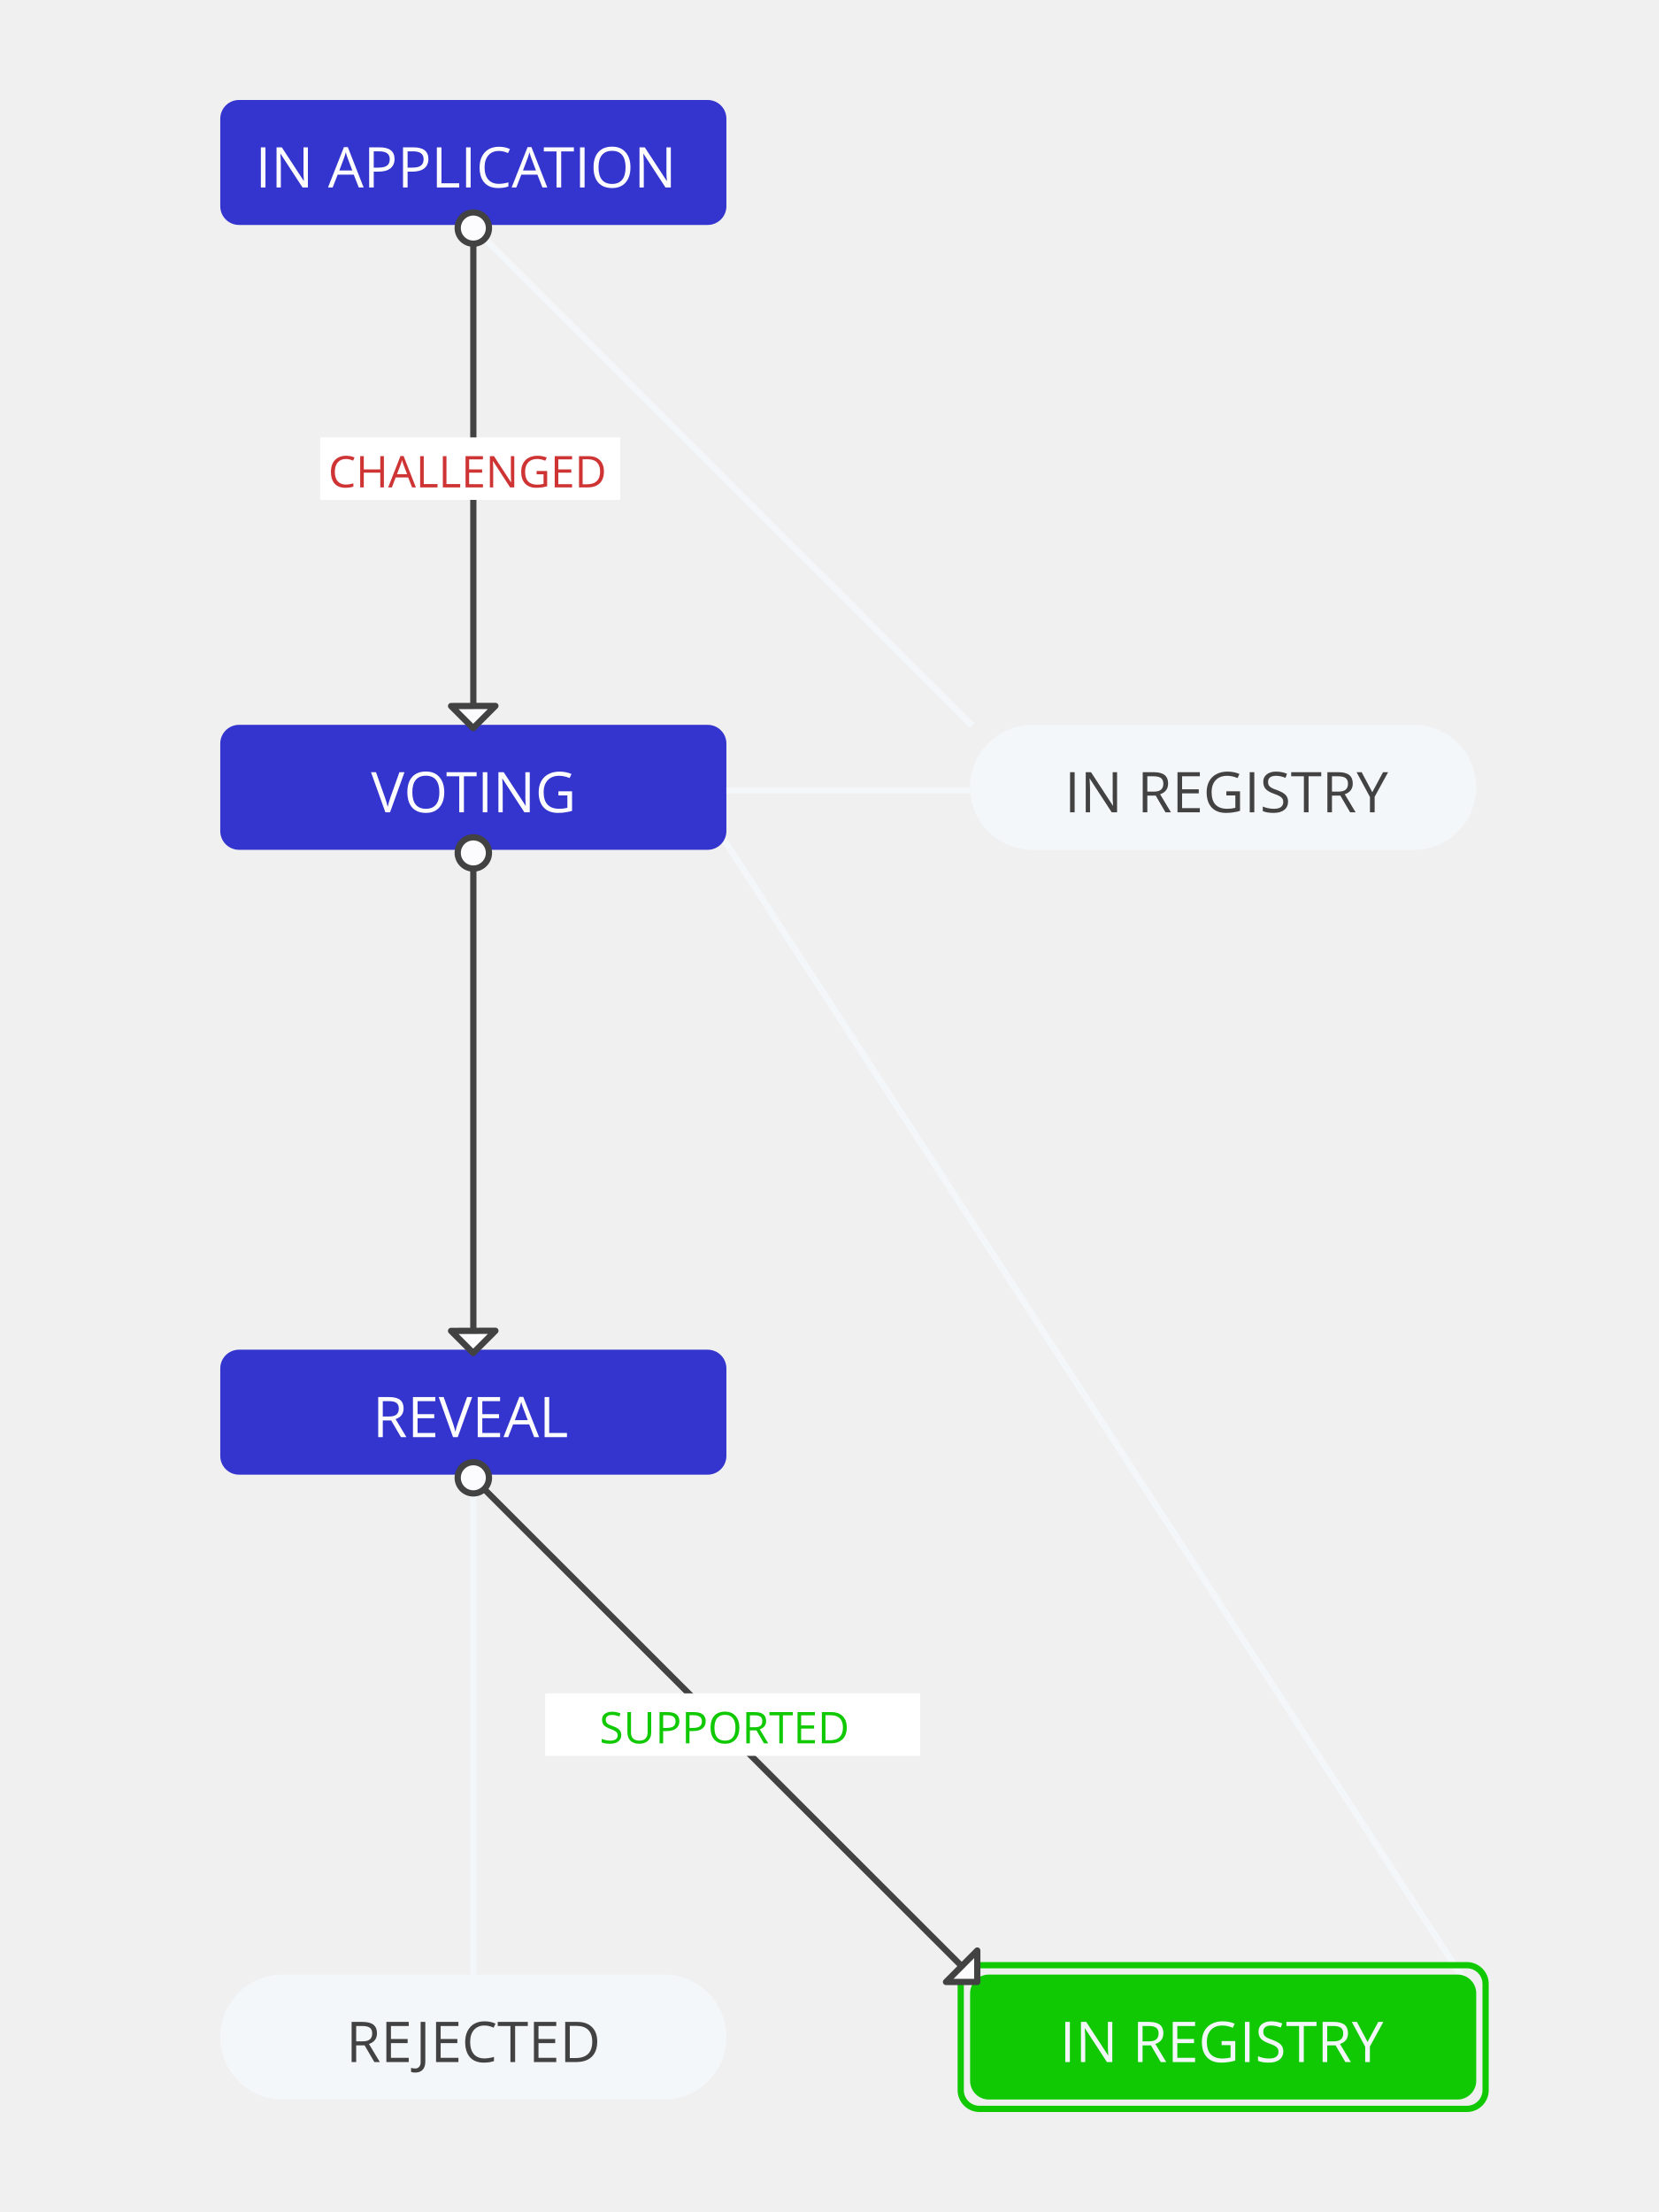
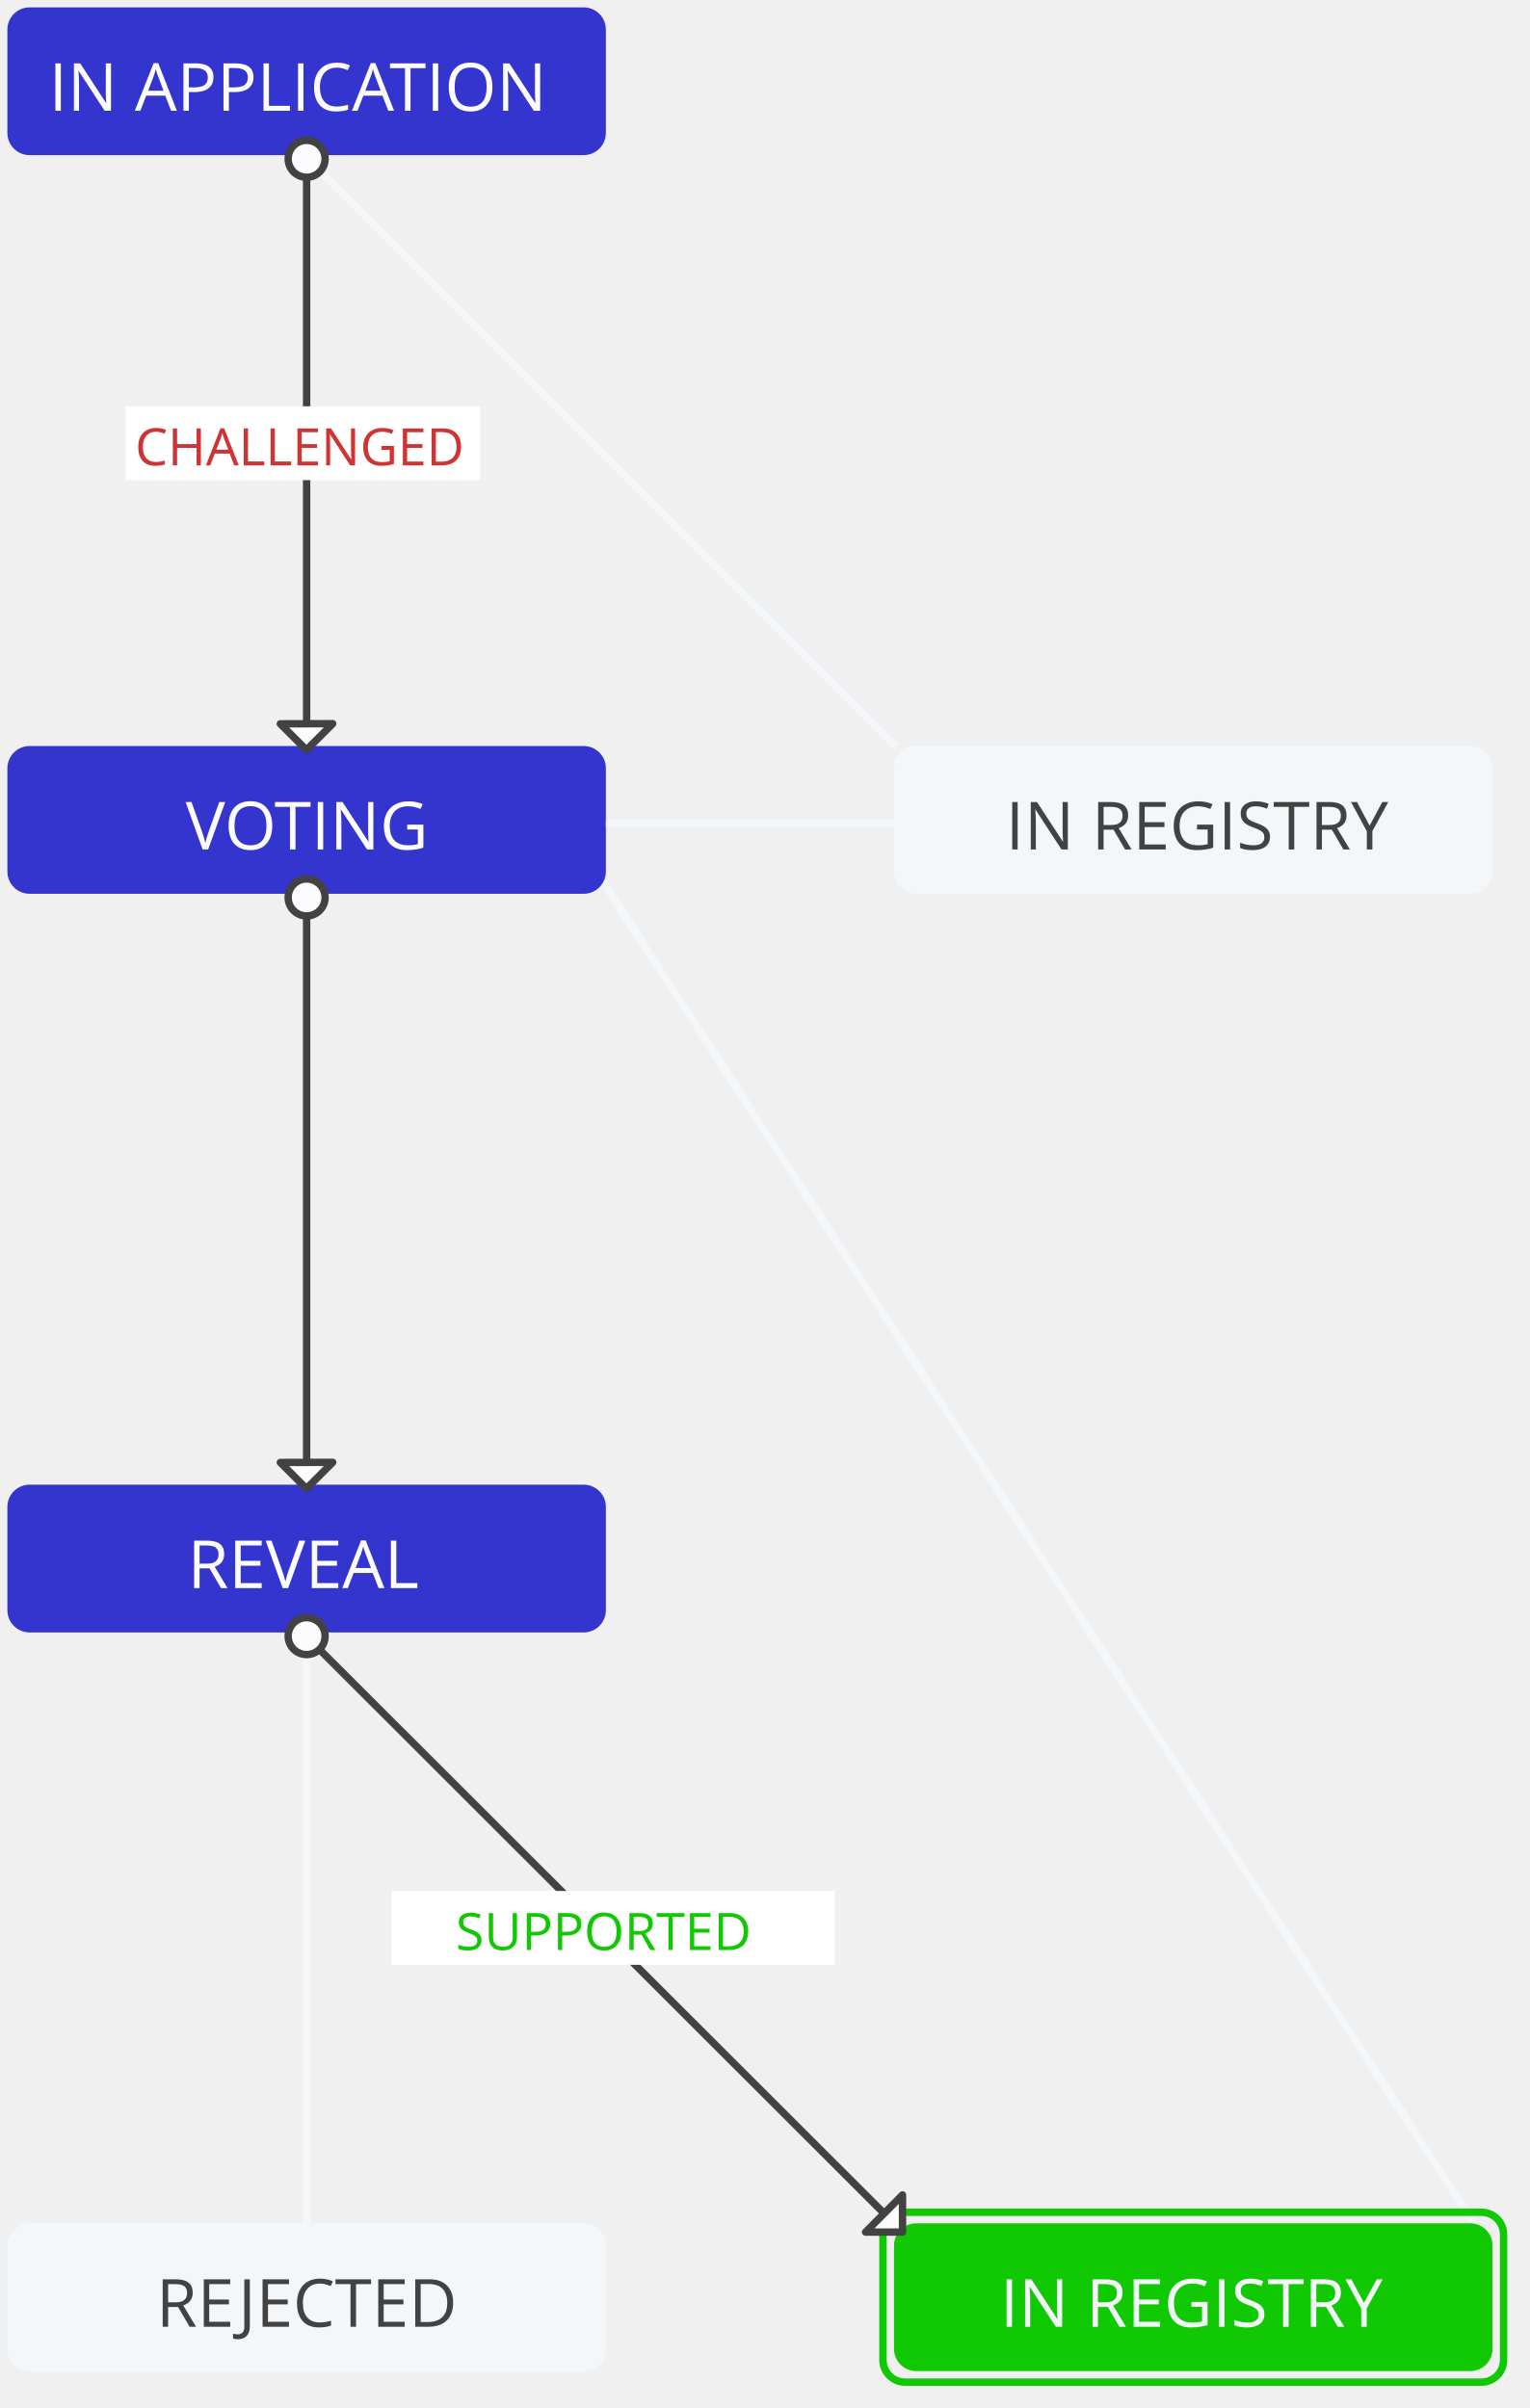
- <svg xmlns="http://www.w3.org/2000/svg" width="300px" height="400px" viewBox="0 0 231 354" version="1.1">
+ <svg xmlns="http://www.w3.org/2000/svg" width="207px" height="326px" viewBox="0 0 207 326" version="1.1">
  <defs />
-   <g id="Stage-Maps" stroke="none" stroke-width="1" fill="none" fill-rule="evenodd">
-     <g id="map_in_registry_challenge_id">
-       <path d="M152.023,115.936 L163.46,335.06" id="Line" stroke="#F4F7FA" stroke-linecap="square" transform="translate(157.7414, 225.4982) rotate(-210) translate(-157.7414, -225.4982) " />
-       <path d="M58.5,35.5 L58.5,115.5" id="Line" stroke="#F4F7FA" stroke-linecap="square" />
-       <path d="M58.476,36.33 L138.319,116.103 L58.476,36.33 Z" id="Line" stroke="#F4F7FA" stroke-linecap="square" />
-       <path d="M58.5,235.5 L58.5,315.5" id="Line" stroke="#F4F7FA" stroke-linecap="square" />
-       <rect id="Rectangle-11" fill="#3434CE" x="18" y="16" width="81" height="20" rx="3" />
-       <text id="IN-APPLICATION" font-family="Open Sans, sans-serif" font-size="9" font-weight="500" fill="#FCFCFF">
-         <tspan x="23.61" y="30">IN APPLICATION</tspan>
+   <g id="map_in_registry_challenge_id" stroke="none" stroke-width="1" fill="none" fill-rule="evenodd">
+     <g id="Group-5" transform="translate(1, 1)">
+       <path d="M134.023,99.936 L145.46,319.06" id="Line" stroke="#F4F7FA" stroke-linecap="square" transform="translate(139.7414, 209.4982) rotate(-210) translate(-139.7414, -209.4982) " />
+       <path d="M40.5,19.5 L40.5,99.5" id="Line" stroke="#F4F7FA" stroke-linecap="square" />
+       <path d="M40.476,20.33 L120.319,100.103 L40.476,20.33 Z" id="Line" stroke="#F4F7FA" stroke-linecap="square" />
+       <path d="M40.5,219.5 L40.5,299.5" id="Line" stroke="#F4F7FA" stroke-linecap="square" />
+       <rect id="Rectangle-11" fill="#3434CE" x="0" y="0" width="81" height="20" rx="3" />
+       <text id="IN-APPLICATION" font-family="OpenSans-SemiBold, Open Sans" font-size="9" font-weight="500" fill="#FCFCFF">
+         <tspan x="5.61" y="14">IN APPLICATION</tspan>
      </text>
-       <rect id="Rectangle-11-Copy" fill="#3434CE" x="18" y="116" width="81" height="20" rx="3" />
-       <text id="VOTING" font-family="Open Sans, sans-serif" font-size="9" font-weight="500" fill="#FCFCFF">
-         <tspan x="42.125" y="130">VOTING</tspan>
+       <rect id="Rectangle-11-Copy" fill="#3434CE" x="0" y="100" width="81" height="20" rx="3" />
+       <text id="VOTING" font-family="OpenSans-SemiBold, Open Sans" font-size="9" font-weight="500" fill="#FCFCFF">
+         <tspan x="24.125" y="114">VOTING</tspan>
      </text>
-       <rect id="Rectangle-11-Copy-2" fill="#3434CE" x="18" y="216" width="81" height="20" rx="3" />
-       <text id="REVEAL" font-family="Open Sans, sans-serif" font-size="9" font-weight="500" fill="#FCFCFF">
-         <tspan x="42.387" y="230">REVEAL</tspan>
+       <rect id="Rectangle-11-Copy-2" fill="#3434CE" x="0" y="200" width="81" height="20" rx="3" />
+       <text id="REVEAL" font-family="OpenSans-SemiBold, Open Sans" font-size="9" font-weight="500" fill="#FCFCFF">
+         <tspan x="24.387" y="214">REVEAL</tspan>
      </text>
-       <rect id="Rectangle-11-Copy-3" fill="#F4F7FA" x="18" y="316" width="81" height="20" rx="10" />
-       <text id="REJECTED" font-family="Open Sans, sans-serif" font-size="9" font-weight="normal" fill="#424242">
-         <tspan x="38.129" y="330">REJECTED</tspan>
+       <rect id="Rectangle-11-Copy-3" fill="#F4F7FA" x="0" y="300" width="81" height="20" rx="3" />
+       <text id="REJECTED" font-family="OpenSans-Regular, Open Sans" font-size="9" font-weight="normal" fill="#424242">
+         <tspan x="20.129" y="314">REJECTED</tspan>
      </text>
-       <rect id="Rectangle-11-Copy-5" fill="#10C903" x="138" y="316" width="81" height="20" rx="3" />
-       <rect id="Rectangle-11-Copy-6" stroke="#10C903" x="136.5" y="314.5" width="84" height="23" rx="3" />
-       <g id="Group-3" transform="translate(55, 233)" stroke="#424242">
+       <rect id="Rectangle-11-Copy-5" fill="#10C903" x="120" y="300" width="81" height="20" rx="3" />
+       <rect id="Rectangle-11-Copy-6" stroke="#10C903" x="118.5" y="298.5" width="84" height="23" rx="3" />
+       <g id="Group-3" transform="translate(37, 217)" stroke="#424242">
        <g id="Group" transform="translate(43.84062, 43.84062) rotate(-45) translate(-43.84062, -43.84062) translate(39.34062, -13.65938)">
          <path d="M4.45,0.635 L4.5,113.5" id="Line" stroke-linecap="square" />
          <polygon id="Path-4" fill="#FCFCFF" stroke-linecap="round" stroke-linejoin="round" points="8.032 110.973 4.475 114.531 0.937 110.993" />
        </g>
        <circle id="Oval-2" fill="#FCFCFF" cx="3.5" cy="3.5" r="2.5" />
      </g>
-       <text id="IN-REGISTRY" font-family="Open Sans, sans-serif" font-size="9" font-weight="500" fill="#F4F7FA">
-         <tspan x="152.345" y="330">IN REGISTRY</tspan>
+       <text id="IN-REGISTRY" font-family="OpenSans-SemiBold, Open Sans" font-size="9" font-weight="500" fill="#F4F7FA">
+         <tspan x="134.345" y="314">IN REGISTRY</tspan>
      </text>
-       <rect id="Rectangle-11-Copy-4" fill="#F4F7FA" x="138" y="116" width="81" height="20" rx="10" />
-       <text id="IN-REGISTRY" font-family="Open Sans, sans-serif" font-size="9" font-weight="normal" fill="#424242">
-         <tspan x="153.107" y="130">IN REGISTRY</tspan>
+       <rect id="Rectangle-11-Copy-4" fill="#F4F7FA" x="120" y="100" width="81" height="20" rx="3" />
+       <text id="IN-REGISTRY" font-family="OpenSans-Regular, Open Sans" font-size="9" font-weight="normal" fill="#424242">
+         <tspan x="135.107" y="114">IN REGISTRY</tspan>
      </text>
-       <path d="M118.5,108.487 L118.5,146.5" id="Line" stroke="#F4F7FA" stroke-linecap="square" transform="translate(119, 127) rotate(-270) translate(-119, -127) " />
-       <g id="Group-4-Copy" transform="translate(70, 271)">
+       <path d="M100.5,92.487 L100.5,130.5" id="Line" stroke="#F4F7FA" stroke-linecap="square" transform="translate(101, 111) rotate(-270) translate(-101, -111) " />
+       <g id="Group-4-Copy" transform="translate(52, 255)">
        <rect id="Rectangle-12" fill="#FFFFFF" x="0" y="0" width="60" height="10" />
-         <text id="SUPPORTED" font-family="Open Sans, sans-serif" font-size="7" font-weight="500" fill="#10C903">
+         <text id="SUPPORTED" font-family="OpenSans-SemiBold, Open Sans" font-size="7" font-weight="500" fill="#10C903">
          <tspan x="8.677" y="8">SUPPORTED</tspan>
        </text>
      </g>
-       <g id="Group" transform="translate(54, 34)" stroke="#424242">
+       <g id="Group" transform="translate(36, 18)" stroke="#424242">
        <path d="M4.5,1.5 L4.5,81.5" id="Line" stroke-linecap="square" />
        <circle id="Oval-2" fill="#FCFCFF" cx="4.5" cy="2.5" r="2.5" />
        <polygon id="Path-4" fill="#FCFCFF" stroke-linecap="round" stroke-linejoin="round" points="8.032 78.973 4.475 82.531 0.937 78.993" />
      </g>
-       <g id="Group-4" transform="translate(34, 70)">
+       <g id="Group-4" transform="translate(16, 54)">
        <rect id="Rectangle-12" fill="#FFFFFF" x="0" y="0" width="48" height="10" />
-         <text id="CHALLENGED" font-family="Open Sans, sans-serif" font-size="7" font-weight="500" fill="#CE3434">
+         <text id="CHALLENGED" font-family="OpenSans-SemiBold, Open Sans" font-size="7" font-weight="500" fill="#CE3434">
          <tspan x="1.288" y="8">CHALLENGED</tspan>
        </text>
      </g>
-       <g id="Group-2" transform="translate(54, 134)" stroke="#424242">
+       <g id="Group-2" transform="translate(36, 118)" stroke="#424242">
        <path d="M4.5,1.5 L4.5,81.5" id="Line" stroke-linecap="square" />
        <circle id="Oval-2" fill="#FCFCFF" cx="4.5" cy="2.5" r="2.5" />
        <polygon id="Path-4" fill="#FCFCFF" stroke-linecap="round" stroke-linejoin="round" points="8.032 78.973 4.475 82.531 0.937 78.993" />
      </g>
    </g>
  </g>
</svg>
